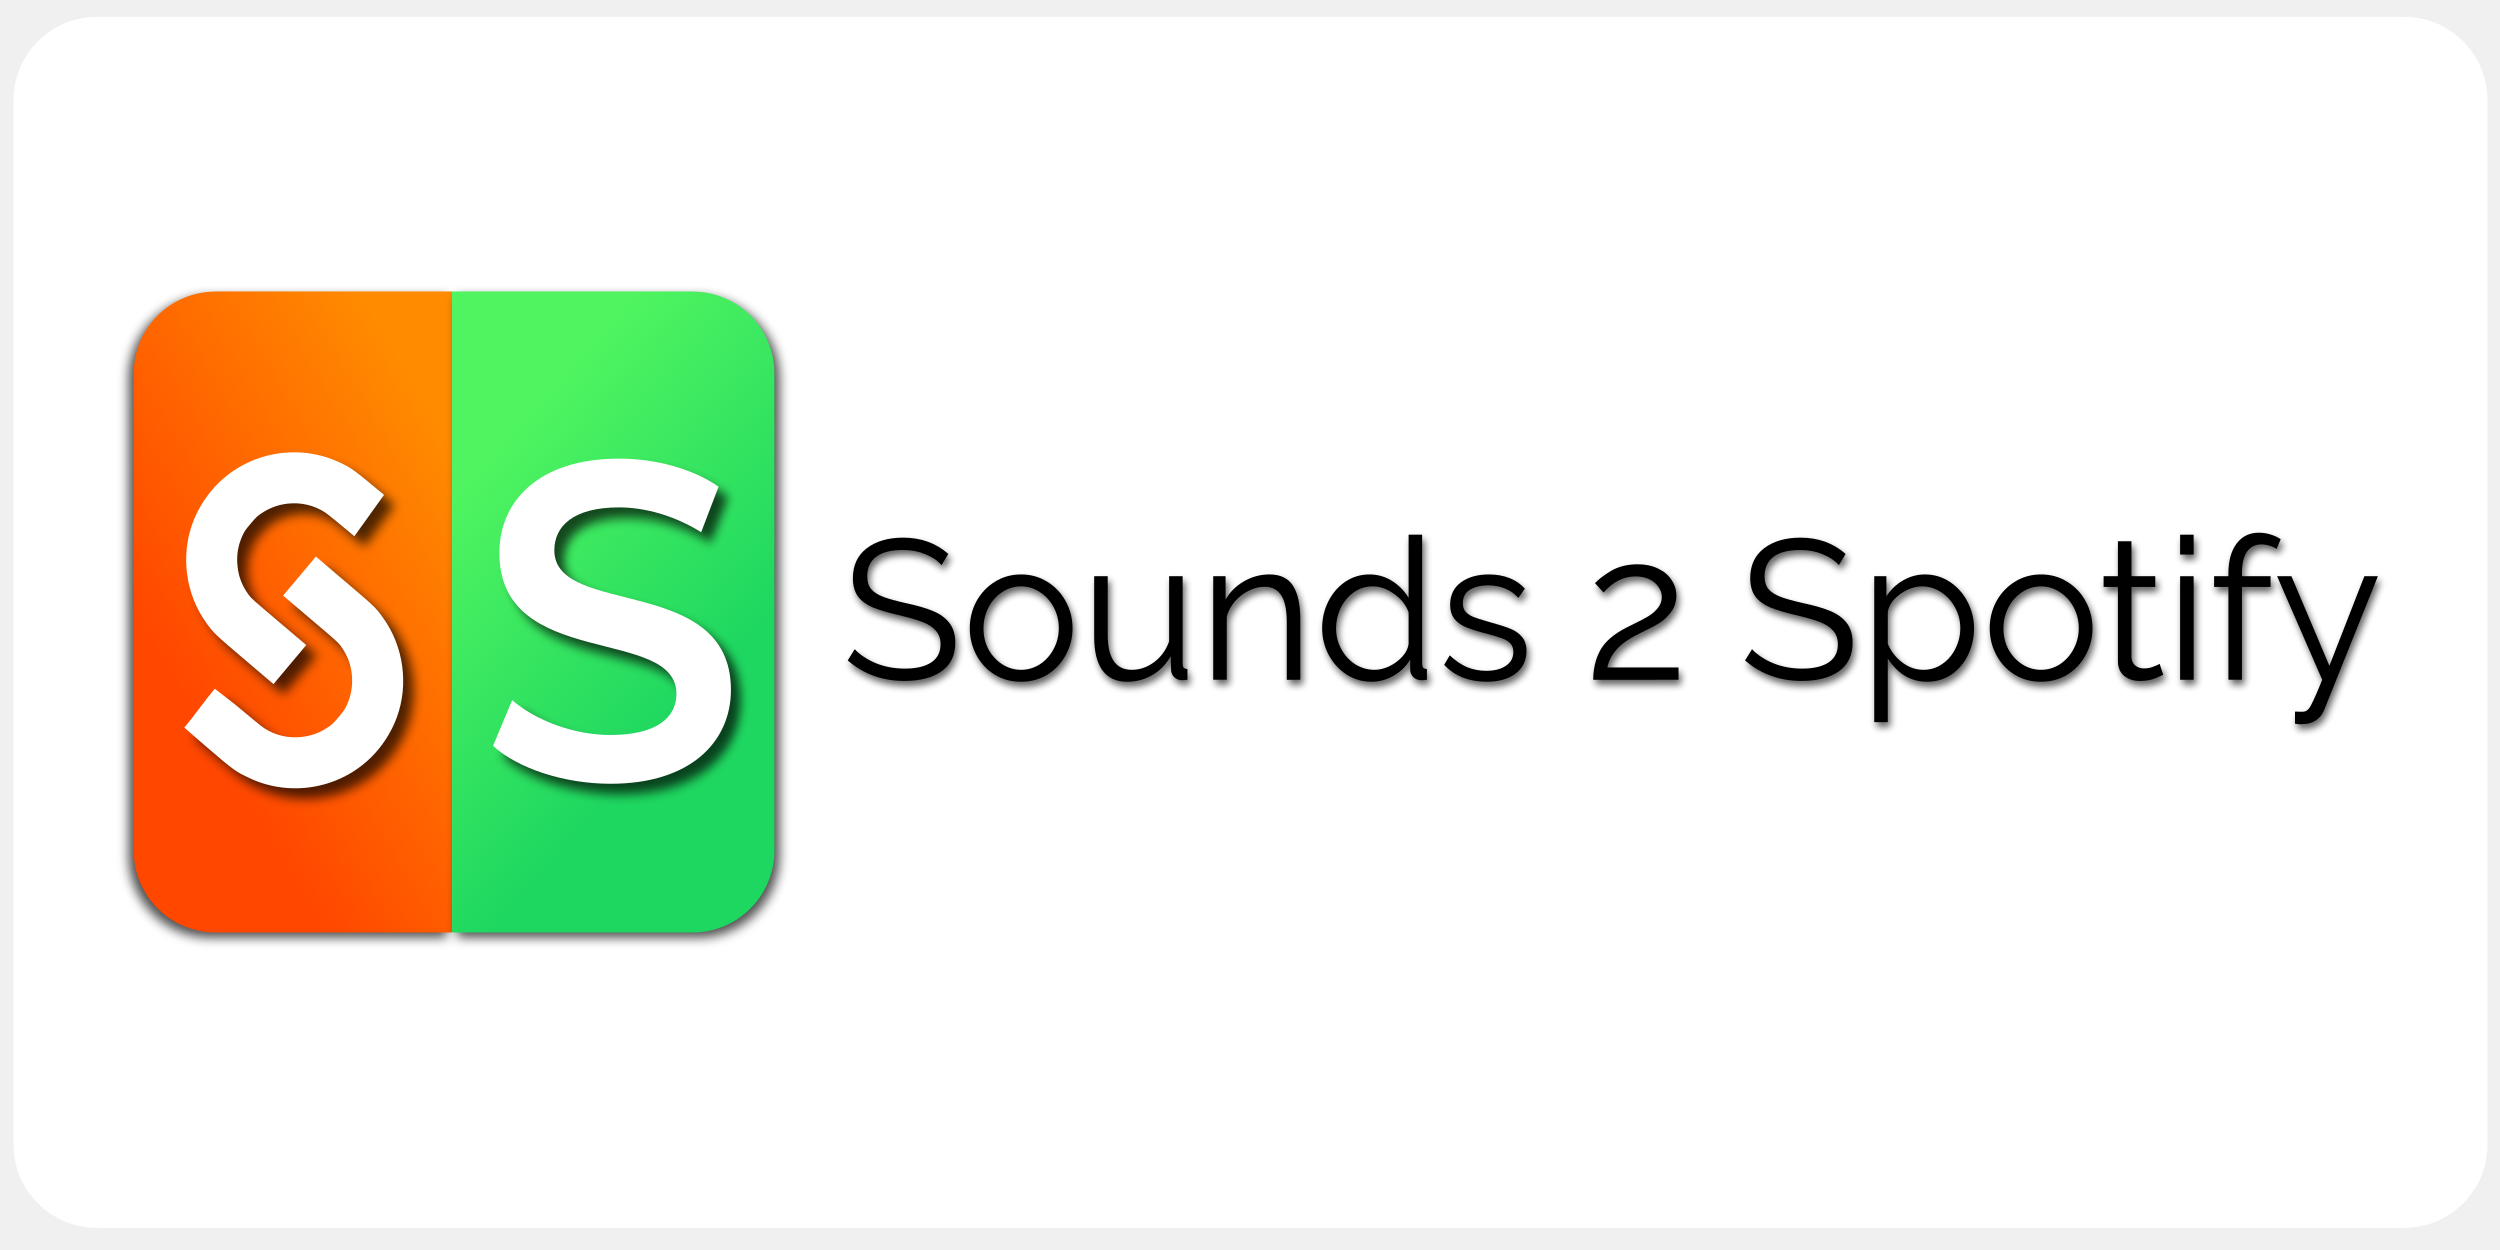
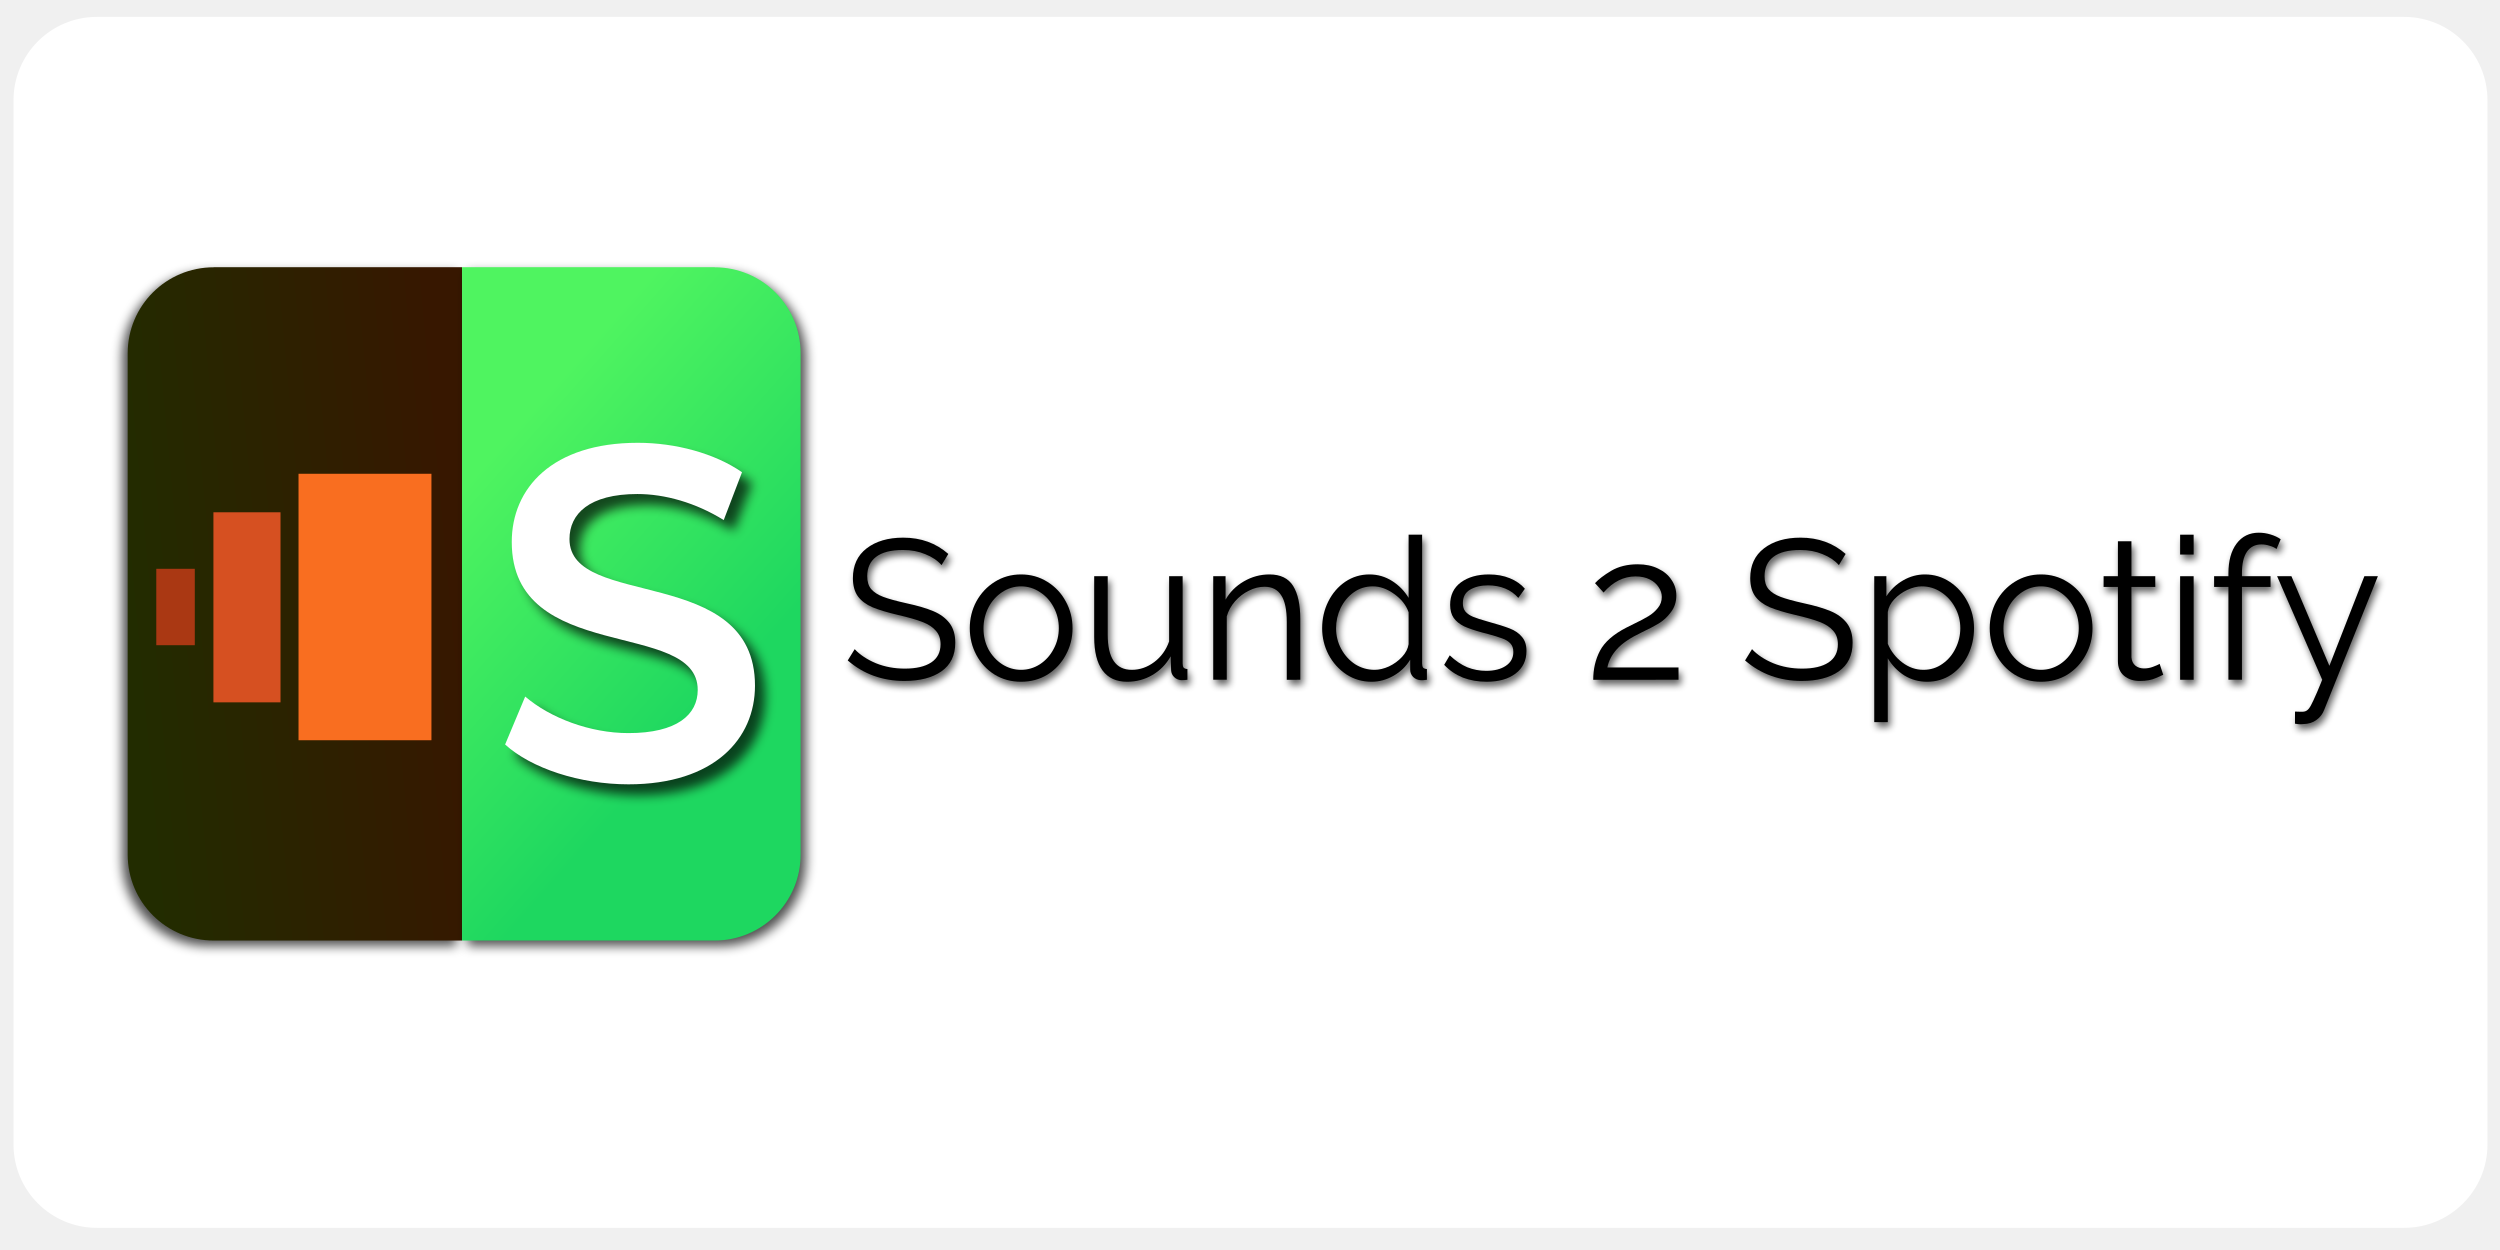
<svg xmlns="http://www.w3.org/2000/svg" xmlns:xlink="http://www.w3.org/1999/xlink" width="1920" height="960" viewBox="0 0 508 254" version="1.1" id="svg4382">
  <defs id="defs4379">
-     <linearGradient xlink:href="#linearGradient1371" id="linearGradient1373" x1="0.163" y1="6.367" x2="6.363" y2="6.367" gradientUnits="userSpaceOnUse" />
-     <linearGradient id="linearGradient1371">
-       <stop style="stop-color:#ff4700;stop-opacity:1;" offset="0" id="stop1367" />
-       <stop style="stop-color:#ff4700;stop-opacity:0;" offset="1" id="stop1369" />
-     </linearGradient>
    <filter style="color-interpolation-filters:sRGB" id="filter3993" x="-0.055" y="-0.019" width="1.094" height="1.047">
      <feFlood flood-opacity="0.694" flood-color="rgb(0,0,0)" result="flood" id="feFlood3983" />
      <feComposite in="flood" in2="SourceGraphic" operator="in" result="composite1" id="feComposite3985" />
      <feGaussianBlur in="composite1" stdDeviation="0.1" result="blur" id="feGaussianBlur3987" />
      <feOffset dx="-0.1" dy="0.1" result="offset" id="feOffset3989" />
      <feComposite in="SourceGraphic" in2="offset" operator="over" result="composite2" id="feComposite3991" />
    </filter>
-     <linearGradient xlink:href="#linearGradient2631" id="linearGradient2606" x1="0.163" y1="6.367" x2="6.125" y2="2.811" gradientUnits="userSpaceOnUse" />
-     <linearGradient id="linearGradient2631">
-       <stop style="stop-color:#ff4700;stop-opacity:1;" offset="0" id="stop2627" />
-       <stop style="stop-color:#ff8b00;stop-opacity:1" offset="1" id="stop2629" />
-     </linearGradient>
    <filter style="color-interpolation-filters:sRGB" id="filter21173" x="-0.057" y="-0.037" width="1.161" height="1.105">
      <feFlood flood-opacity="0.694" flood-color="rgb(0,0,0)" result="flood" id="feFlood21163" />
      <feComposite in="flood" in2="SourceGraphic" operator="in" result="composite1" id="feComposite21165" />
      <feGaussianBlur in="composite1" stdDeviation="0.1" result="blur" id="feGaussianBlur21167" />
      <feOffset dx="0.2" dy="0.2" result="offset" id="feOffset21169" />
      <feComposite in="SourceGraphic" in2="offset" operator="over" result="composite2" id="feComposite21171" />
    </filter>
-     <linearGradient xlink:href="#linearGradient3330" id="linearGradient3332" x1="-12.563" y1="6.367" x2="-7.994" y2="2.348" gradientUnits="userSpaceOnUse" />
    <linearGradient id="linearGradient3330">
      <stop style="stop-color:#1ed760;stop-opacity:1;" offset="0" id="stop3326" />
      <stop style="stop-color:#4ff460;stop-opacity:1" offset="1" id="stop3328" />
    </linearGradient>
    <filter style="color-interpolation-filters:sRGB" id="filter3981" x="-0.054" y="-0.019" width="1.093" height="1.047">
      <feFlood flood-opacity="0.694" flood-color="rgb(0,0,0)" result="flood" id="feFlood3971" />
      <feComposite in="flood" in2="SourceGraphic" operator="in" result="composite1" id="feComposite3973" />
      <feGaussianBlur in="composite1" stdDeviation="0.1" result="blur" id="feGaussianBlur3975" />
      <feOffset dx="-0.1" dy="0.1" result="offset" id="feOffset3977" />
      <feComposite in="SourceGraphic" in2="offset" operator="over" result="composite2" id="feComposite3979" />
    </filter>
    <filter style="color-interpolation-filters:sRGB" id="filter35296" x="-0.049" y="-0.038" width="1.139" height="1.108">
      <feFlood flood-opacity="0.694" flood-color="rgb(0,0,0)" result="flood" id="feFlood35286" />
      <feComposite in="flood" in2="SourceGraphic" operator="in" result="composite1" id="feComposite35288" />
      <feGaussianBlur in="composite1" stdDeviation="0.1" result="blur" id="feGaussianBlur35290" />
      <feOffset dx="0.2" dy="0.2" result="offset" id="feOffset35292" />
      <feComposite in="SourceGraphic" in2="offset" operator="over" result="composite2" id="feComposite35294" />
    </filter>
    <filter style="color-interpolation-filters:sRGB;" id="filter25369" x="-0.006" y="-0.049" width="1.014" height="1.124">
      <feFlood flood-opacity="0.627" flood-color="rgb(0,0,0)" result="flood" id="feFlood25359" />
      <feComposite in="flood" in2="SourceGraphic" operator="in" result="composite1" id="feComposite25361" />
      <feGaussianBlur in="composite1" stdDeviation="0.8" result="blur" id="feGaussianBlur25363" />
      <feOffset dx="0.5" dy="1" result="offset" id="feOffset25365" />
      <feComposite in="SourceGraphic" in2="offset" operator="over" result="composite2" id="feComposite25367" />
    </filter>
+     <linearGradient xlink:href="#linearGradient2631-1" id="linearGradient1373-3" x1="0.163" y1="6.312" x2="6.363" y2="6.367" gradientUnits="userSpaceOnUse" />
+     <linearGradient id="linearGradient2631-1">
+       <stop style="stop-color:#222c00;stop-opacity:1" offset="0" id="stop4266" />
+       <stop style="stop-color:#ff8b00;stop-opacity:1" offset="1" id="stop4268" />
+     </linearGradient>
+     <filter style="color-interpolation-filters:sRGB" id="filter3993-7" x="-0.055" y="-0.019" width="1.094" height="1.047">
+       <feFlood flood-opacity="0.694" flood-color="rgb(0,0,0)" result="flood" id="feFlood3983-1" />
+       <feComposite in="flood" in2="SourceGraphic" operator="in" result="composite1" id="feComposite3985-9" />
+       <feGaussianBlur in="composite1" stdDeviation="0.1" result="blur" id="feGaussianBlur3987-2" />
+       <feOffset dx="-0.1" dy="0.1" result="offset" id="feOffset3989-7" />
+       <feComposite in="SourceGraphic" in2="offset" operator="over" result="composite2" id="feComposite3991-8" />
+     </filter>
+     <linearGradient xlink:href="#linearGradient5272" id="linearGradient2606-3" x1="0.163" y1="6.367" x2="6.198" y2="5.808" gradientUnits="userSpaceOnUse" />
+     <linearGradient id="linearGradient5272">
+       <stop style="stop-color:#222c00;stop-opacity:1" offset="0" id="stop5268" />
+       <stop style="stop-color:#371700;stop-opacity:1" offset="1" id="stop5270" />
+     </linearGradient>
+     <filter style="color-interpolation-filters:sRGB" id="filter3981-2" x="-0.054" y="-0.019" width="1.093" height="1.047">
+       <feFlood flood-opacity="0.694" flood-color="rgb(0,0,0)" result="flood" id="feFlood3971-7" />
+       <feComposite in="flood" in2="SourceGraphic" operator="in" result="composite1" id="feComposite3973-9" />
+       <feGaussianBlur in="composite1" stdDeviation="0.1" result="blur" id="feGaussianBlur3975-1" />
+       <feOffset dx="-0.1" dy="0.1" result="offset" id="feOffset3977-3" />
+       <feComposite in="SourceGraphic" in2="offset" operator="over" result="composite2" id="feComposite3979-0" />
+     </filter>
+     <filter style="color-interpolation-filters:sRGB" id="filter35296-9" x="-0.049" y="-0.038" width="1.139" height="1.108">
+       <feFlood flood-opacity="0.694" flood-color="rgb(0,0,0)" result="flood" id="feFlood35286-1" />
+       <feComposite in="flood" in2="SourceGraphic" operator="in" result="composite1" id="feComposite35288-8" />
+       <feGaussianBlur in="composite1" stdDeviation="0.1" result="blur" id="feGaussianBlur35290-8" />
+       <feOffset dx="0.2" dy="0.2" result="offset" id="feOffset35292-8" />
+       <feComposite in="SourceGraphic" in2="offset" operator="over" result="composite2" id="feComposite35294-4" />
+     </filter>
+     <linearGradient xlink:href="#linearGradient3330" id="linearGradient6264" gradientUnits="userSpaceOnUse" x1="-12.563" y1="6.367" x2="-7.994" y2="2.348" />
  </defs>
  <g id="layer3" />
  <g id="layer2">
    <rect style="fill:#ffffff;fill-opacity:1;stroke-width:0.265" id="rect5328" width="502.708" height="246.062" x="2.747" y="3.434" rx="16.933" ry="16.933" />
    <g aria-label="Sounds 2 Spotify" id="text7008" style="font-size:40.385px;line-height:1.25;font-family:Raleway;-inkscape-font-specification:Raleway;stroke-width:0.421;filter:url(#filter25369)" transform="translate(-8.466667)">
      <path d="m 199.791,114.827 q -1.252,-1.413 -3.312,-2.221 -2.019,-0.848 -4.523,-0.848 -3.675,0 -5.492,1.413 -1.777,1.373 -1.777,3.917 0,1.656 0.808,2.625 0.848,0.969 2.463,1.575 1.615,0.606 4.685,1.292 3.392,0.727 5.492,1.615 2.1,0.888 3.271,2.423 1.171,1.535 1.171,3.998 0,3.837 -2.827,5.815 -2.787,1.938 -7.512,1.938 -6.663,0 -11.51,-4.16 l 1.413,-2.302 q 1.615,1.737 4.321,2.867 2.706,1.09 5.856,1.09 3.473,0 5.371,-1.252 1.898,-1.252 1.898,-3.715 0,-1.696 -0.969,-2.746 -0.929,-1.09 -2.746,-1.777 -1.777,-0.687 -4.927,-1.413 -3.271,-0.767 -5.21,-1.575 -1.938,-0.848 -2.948,-2.221 -1.01,-1.413 -1.01,-3.675 0,-3.917 2.787,-6.058 2.827,-2.181 7.431,-2.181 5.412,0 9.167,3.312 z" id="path23542" />
      <path d="m 205.526,127.669 q 0,-2.948 1.333,-5.452 1.373,-2.504 3.756,-3.998 2.383,-1.494 5.331,-1.494 2.948,0 5.331,1.494 2.423,1.494 3.756,3.998 1.373,2.504 1.373,5.452 0,2.908 -1.373,5.412 -1.333,2.504 -3.715,3.998 -2.383,1.454 -5.371,1.454 -2.988,0 -5.371,-1.454 -2.383,-1.494 -3.715,-3.998 -1.333,-2.504 -1.333,-5.412 z m 10.419,8.44 q 2.06,0 3.837,-1.131 1.777,-1.171 2.787,-3.11 1.05,-1.938 1.05,-4.24 0,-2.302 -1.05,-4.24 -1.01,-1.938 -2.787,-3.069 -1.777,-1.171 -3.837,-1.171 -2.06,0 -3.837,1.171 -1.737,1.131 -2.787,3.11 -1.01,1.979 -1.01,4.281 0,2.302 1.01,4.24 1.05,1.898 2.787,3.029 1.777,1.131 3.837,1.131 z" id="path23544" />
      <path d="m 230.807,117.089 h 2.746 v 11.873 q 0,7.148 4.887,7.148 2.463,0 4.563,-1.575 2.1,-1.575 3.029,-4.2 v -13.246 h 2.746 v 17.729 q 0,0.565 0.202,0.848 0.242,0.242 0.767,0.283 v 2.181 q -0.646,0.081 -1.292,0.081 -0.848,-0.081 -1.413,-0.646 -0.565,-0.565 -0.606,-1.373 l -0.081,-2.827 q -1.373,2.423 -3.715,3.796 -2.342,1.373 -5.129,1.373 -3.312,0 -5.008,-2.302 -1.696,-2.302 -1.696,-6.785 z" id="path23546" />
      <path d="m 269.939,138.129 v -11.752 q 0,-3.715 -1.131,-5.412 -1.09,-1.737 -3.392,-1.737 -1.615,0 -3.19,0.808 -1.575,0.767 -2.787,2.14 -1.212,1.373 -1.696,3.069 v 12.883 h -2.746 v -21.04 h 2.504 v 4.765 q 1.292,-2.302 3.715,-3.715 2.423,-1.413 5.21,-1.413 3.352,0 4.806,2.342 1.454,2.342 1.454,6.744 v 12.317 z" id="path23548" />
      <path d="m 277.128,127.669 q 0,-2.948 1.252,-5.452 1.252,-2.504 3.433,-3.998 2.221,-1.494 4.927,-1.494 2.504,0 4.604,1.333 2.1,1.333 3.352,3.433 v -12.842 h 2.746 v 26.169 q 0,0.565 0.202,0.848 0.242,0.242 0.767,0.283 v 2.181 q -0.848,0.121 -1.252,0.081 -0.888,-0.04 -1.535,-0.646 -0.606,-0.646 -0.606,-1.454 v -2.06 q -1.252,2.06 -3.392,3.271 -2.14,1.212 -4.442,1.212 -2.827,0 -5.129,-1.494 -2.302,-1.535 -3.635,-4.038 -1.292,-2.504 -1.292,-5.331 z m 17.567,-3.271 q -0.767,-2.181 -2.948,-3.715 -2.14,-1.535 -4.321,-1.535 -2.181,0 -3.877,1.212 -1.696,1.212 -2.665,3.19 -0.929,1.938 -0.929,4.119 0,2.262 1.05,4.2 1.05,1.938 2.827,3.11 1.817,1.131 3.958,1.131 1.373,0 2.908,-0.687 1.535,-0.727 2.665,-1.938 1.131,-1.212 1.333,-2.585 z" id="path23550" />
      <path d="m 310.566,138.533 q -2.625,0 -4.846,-0.848 -2.181,-0.888 -3.796,-2.585 l 1.131,-1.938 q 1.737,1.656 3.554,2.423 1.817,0.727 3.837,0.727 2.504,0 3.998,-1.01 1.535,-1.01 1.535,-2.827 0,-1.09 -0.606,-1.737 -0.606,-0.646 -1.656,-1.01 -1.05,-0.404 -3.15,-0.969 l -0.808,-0.202 q -2.383,-0.646 -3.796,-1.292 -1.373,-0.687 -2.1,-1.696 -0.727,-1.05 -0.727,-2.665 0,-2.948 2.181,-4.563 2.221,-1.615 5.694,-1.615 2.383,0 4.24,0.767 1.898,0.767 3.069,2.14 l -1.333,1.858 q -1.09,-1.252 -2.665,-1.898 -1.575,-0.646 -3.473,-0.646 -2.181,0 -3.675,0.888 -1.454,0.848 -1.454,2.746 0,1.05 0.525,1.696 0.565,0.646 1.535,1.05 0.969,0.404 2.988,0.969 2.948,0.808 4.483,1.413 1.575,0.606 2.463,1.696 0.929,1.05 0.929,2.867 0,2.908 -2.221,4.604 -2.181,1.656 -5.856,1.656 z" id="path23552" />
      <path d="m 332.212,138.129 q 0,-3.271 1.373,-5.896 1.413,-2.665 5.331,-4.685 l 1.535,-0.767 q 1.858,-0.888 2.988,-1.575 1.131,-0.687 1.898,-1.656 0.808,-0.969 0.808,-2.262 0,-1.05 -0.646,-1.979 -0.606,-0.969 -1.817,-1.575 -1.212,-0.606 -2.867,-0.606 -3.635,0 -6.502,3.271 l -1.737,-1.898 q 1.05,-1.171 3.271,-2.504 2.262,-1.333 5.412,-1.333 2.383,0 4.16,0.888 1.777,0.848 2.706,2.302 0.969,1.413 0.969,3.15 0,1.979 -1.131,3.433 -1.09,1.454 -2.463,2.262 -1.333,0.808 -3.392,1.777 -3.554,1.696 -5.088,3.433 -1.535,1.696 -1.938,3.715 h 14.458 v 2.504 z" id="path23554" />
      <path d="m 382.128,114.827 q -1.252,-1.413 -3.312,-2.221 -2.019,-0.848 -4.523,-0.848 -3.675,0 -5.492,1.413 -1.777,1.373 -1.777,3.917 0,1.656 0.808,2.625 0.848,0.969 2.463,1.575 1.615,0.606 4.685,1.292 3.392,0.727 5.492,1.615 2.1,0.888 3.271,2.423 1.171,1.535 1.171,3.998 0,3.837 -2.827,5.815 -2.787,1.938 -7.512,1.938 -6.663,0 -11.51,-4.16 l 1.413,-2.302 q 1.615,1.737 4.321,2.867 2.706,1.09 5.856,1.09 3.473,0 5.371,-1.252 1.898,-1.252 1.898,-3.715 0,-1.696 -0.969,-2.746 -0.929,-1.09 -2.746,-1.777 -1.777,-0.687 -4.927,-1.413 -3.271,-0.767 -5.21,-1.575 -1.938,-0.848 -2.948,-2.221 -1.01,-1.413 -1.01,-3.675 0,-3.917 2.787,-6.058 2.827,-2.181 7.431,-2.181 5.412,0 9.167,3.312 z" id="path23556" />
      <path d="m 392.062,146.731 h -2.746 v -29.642 h 2.463 v 4.079 q 1.292,-2.019 3.392,-3.231 2.1,-1.212 4.442,-1.212 2.787,0 5.088,1.535 2.302,1.535 3.594,4.079 1.292,2.504 1.292,5.29 0,2.948 -1.212,5.452 -1.212,2.504 -3.392,3.998 -2.181,1.454 -4.927,1.454 -2.544,0 -4.644,-1.292 -2.06,-1.333 -3.352,-3.473 z m 14.74,-19.102 q 0,-2.221 -1.05,-4.16 -1.05,-1.979 -2.867,-3.15 -1.777,-1.171 -3.917,-1.171 -1.373,0 -2.948,0.727 -1.535,0.727 -2.665,1.938 -1.09,1.171 -1.292,2.544 v 6.462 q 0.969,2.302 2.948,3.796 1.979,1.494 4.281,1.494 2.181,0 3.877,-1.212 1.737,-1.212 2.665,-3.15 0.969,-1.938 0.969,-4.119 z" id="path23558" />
      <path d="m 412.78,127.669 q 0,-2.948 1.333,-5.452 1.373,-2.504 3.756,-3.998 2.383,-1.494 5.331,-1.494 2.948,0 5.331,1.494 2.423,1.494 3.756,3.998 1.373,2.504 1.373,5.452 0,2.908 -1.373,5.412 -1.333,2.504 -3.715,3.998 -2.383,1.454 -5.371,1.454 -2.988,0 -5.371,-1.454 -2.383,-1.494 -3.715,-3.998 -1.333,-2.504 -1.333,-5.412 z m 10.419,8.44 q 2.06,0 3.837,-1.131 1.777,-1.171 2.787,-3.11 1.05,-1.938 1.05,-4.24 0,-2.302 -1.05,-4.24 -1.01,-1.938 -2.787,-3.069 -1.777,-1.171 -3.837,-1.171 -2.06,0 -3.837,1.171 -1.737,1.131 -2.787,3.11 -1.01,1.979 -1.01,4.281 0,2.302 1.01,4.24 1.05,1.898 2.787,3.029 1.777,1.131 3.837,1.131 z" id="path23560" />
      <path d="m 448.035,137.119 q -0.121,0.04 -1.454,0.646 -1.292,0.606 -3.312,0.606 -1.898,0 -3.19,-1.05 -1.252,-1.05 -1.252,-2.988 v -15.063 h -2.908 v -2.181 h 2.908 v -7.108 h 2.746 v 7.108 h 4.846 v 2.181 h -4.846 v 14.296 q 0.081,1.09 0.808,1.696 0.727,0.565 1.737,0.565 0.969,0 1.817,-0.323 0.888,-0.323 1.373,-0.606 z" id="path23562" />
      <path d="m 451.468,112.687 v -4.038 h 2.746 v 4.038 z m 0,25.442 v -21.04 h 2.746 v 21.04 z" id="path23564" />
      <path d="m 461.282,119.269 h -2.908 v -2.181 h 2.908 v -0.565 q 0,-3.837 1.656,-6.058 1.656,-2.221 4.523,-2.221 1.212,0 2.383,0.363 1.212,0.363 2.06,0.969 l -0.848,1.979 q -0.525,-0.404 -1.373,-0.646 -0.848,-0.283 -1.696,-0.283 -1.898,0 -2.948,1.494 -1.01,1.494 -1.01,4.321 v 0.646 h 5.815 v 2.181 h -5.815 v 18.86 h -2.746 z" id="path23566" />
      <path d="m 474.81,144.591 q 0.404,0.04 1.212,0.04 0.525,0 0.646,-0.04 0.525,-0.081 0.929,-0.565 0.404,-0.485 0.969,-1.737 0.606,-1.252 1.777,-4.16 l -9.167,-21.04 h 2.908 l 7.713,18.213 7.108,-18.213 h 2.746 l -10.904,27.139 q -0.485,1.292 -1.575,2.06 -1.05,0.808 -2.706,0.848 l -0.525,0.04 q -0.444,0 -1.131,-0.121 z" id="path23568" />
    </g>
  </g>
  <g id="layer1">
-     <g id="g4726" transform="translate(-8.995834)">
-       <g id="g1185" style="fill:url(#linearGradient1373);fill-opacity:1;filter:url(#filter3993)" transform="matrix(10.49833,0,0,10.49833,34.45962,57.51929)">
-         <path id="rect19395-6" style="fill:url(#linearGradient2606);fill-opacity:1;stroke-width:0.207" d="m 1.751,0.163 c 1.532,0 -2.769,-1.48e-6 4.573,0 V 12.57 l -4.573,-10e-7 c -0.879,0 -1.588,-0.708 -1.588,-1.587 V 1.751 c 0,-0.879 0.708,-1.587 1.588,-1.587 z" />
-       </g>
-       <g id="g19680" style="filter:url(#filter21173)" transform="matrix(10.49833,0,0,10.49833,33.76516,57.51929)">
-         <path style="fill:#ffffff;fill-opacity:1;stroke:none;stroke-width:0.01;stroke-opacity:1" d="M 1.877,3.863 C 2.505,3.254 3.459,3.102 4.246,3.486 4.456,3.589 4.48,3.606 5.074,4.099 L 4.5,4.9 C 4.189,4.639 3.982,4.471 3.934,4.44 3.718,4.299 3.462,4.24 3.203,4.27 c -0.187,0.022 -0.362,0.088 -0.517,0.197 -0.074,0.052 -0.094,0.071 -0.195,0.191 -0.101,0.12 -0.116,0.143 -0.155,0.225 -0.089,0.192 -0.122,0.394 -0.097,0.608 0.023,0.203 0.091,0.374 0.217,0.546 0.05,0.067 0.076,0.091 0.582,0.52 L 3.568,7.006 3.251,7.384 2.934,7.762 2.389,7.299 C 1.796,6.795 1.776,6.775 1.634,6.578 1.235,6.025 1.134,5.288 1.368,4.648 1.473,4.359 1.657,4.077 1.877,3.863 Z" id="path17679" />
-         <path style="fill:#ffffff;fill-opacity:1;stroke:none;stroke-width:0.01;stroke-opacity:1" d="M 4.811,9.192 C 4.183,9.801 3.229,9.953 2.442,9.569 2.232,9.467 2.197,9.463 1.614,8.957 L 1.208,8.604 C 1.42,8.352 1.586,8.104 1.798,7.852 L 2.189,8.155 C 2.499,8.416 2.707,8.585 2.755,8.616 2.97,8.756 3.226,8.815 3.485,8.785 3.672,8.764 3.847,8.697 4.002,8.589 4.077,8.537 4.096,8.518 4.197,8.398 4.298,8.277 4.313,8.255 4.352,8.173 4.441,7.981 4.473,7.779 4.449,7.565 4.426,7.361 4.358,7.191 4.232,7.019 4.182,6.952 4.155,6.928 3.65,6.499 L 3.12,6.049 3.438,5.672 3.755,5.294 4.299,5.757 C 4.892,6.261 4.913,6.28 5.054,6.477 5.453,7.03 5.555,7.768 5.321,8.408 5.215,8.696 5.032,8.979 4.811,9.192 Z" id="path17679-6" />
-         <text xml:space="preserve" style="font-size:10.583px;line-height:1.25;font-family:Montserrat;-inkscape-font-specification:Montserrat;stroke-width:0.265" x="7.855" y="6.763" id="text11338">
-           <tspan id="tspan11336" style="stroke-width:0.265" x="7.855" y="6.763" />
-         </text>
-       </g>
-       <path id="rect19395-6-5" style="fill:url(#linearGradient3332);fill-opacity:1;stroke-width:0.207;filter:url(#filter3981)" transform="matrix(-10.49833,0,0,10.49833,34.45962,57.51929)" d="m -10.976,0.163 h 4.652 V 12.57 l -4.652,-10e-7 c -0.879,0 -1.587,-0.708 -1.587,-1.587 V 1.751 c 0,-0.879 0.708,-1.587 1.587,-1.587 z" />
-       <g aria-label="S" transform="matrix(9.882888,0,0,10.48722,37.83988,60.26246)" id="text7977" style="font-weight:600;font-size:8.75px;line-height:1.25;font-family:Montserrat;-inkscape-font-specification:'Montserrat Semi-Bold';fill:#ffffff;stroke-width:0.219;filter:url(#filter35296)">
-         <path d="m 9.634,9.44 c 1.68,0 2.476,-0.84 2.476,-1.82 0,-2.249 -3.631,-1.4 -3.631,-2.704 0,-0.464 0.385,-0.831 1.33,-0.831 0.534,0 1.138,0.158 1.689,0.481 L 11.856,3.683 C 11.322,3.333 10.552,3.14 9.817,3.14 c -1.68,0 -2.468,0.84 -2.468,1.829 0,2.275 3.64,1.409 3.64,2.73 0,0.455 -0.403,0.796 -1.356,0.796 -0.753,0 -1.531,-0.28 -2.021,-0.674 L 7.219,8.705 C 7.726,9.143 8.68,9.44 9.634,9.44 Z" id="path34155" />
+     <g id="g1185-9" style="fill:url(#linearGradient1373-3);fill-opacity:1;stroke-width:1;stroke-miterlimit:4;stroke-dasharray:none;filter:url(#filter3993-7)" transform="matrix(11.02758,0,0,11.02758,24.14744,52.50409)">
+       <path id="rect19395-6-1" style="fill:url(#linearGradient2606-3);fill-opacity:1;stroke-width:1;stroke-miterlimit:4;stroke-dasharray:none" d="m 1.751,0.163 c 1.532,0 -2.769,-1.48e-6 4.573,0 V 12.57 l -4.573,-10e-7 c -0.879,0 -1.588,-0.708 -1.588,-1.587 V 1.751 c 0,-0.879 0.708,-1.587 1.588,-1.587 z" />
+     </g>
+     <path id="rect19395-6-5-2" style="fill:url(#linearGradient6264);fill-opacity:1;stroke-width:0.207;filter:url(#filter3981-2)" transform="matrix(-11.02758,0,0,11.02758,24.14744,52.50409)" d="m -10.976,0.163 h 4.652 V 12.57 l -4.652,-10e-7 c -0.879,0 -1.587,-0.708 -1.587,-1.587 V 1.751 c 0,-0.879 0.708,-1.587 1.587,-1.587 z" />
+     <g aria-label="S" transform="matrix(10.3811,0,0,11.0159,27.69811,55.38555)" id="text7977-3" style="font-weight:600;font-size:8.75px;line-height:1.25;font-family:Montserrat;-inkscape-font-specification:'Montserrat Semi-Bold';fill:#ffffff;stroke-width:0.219;filter:url(#filter35296-9)">
+       <path d="m 9.634,9.44 c 1.68,0 2.476,-0.84 2.476,-1.82 0,-2.249 -3.631,-1.4 -3.631,-2.704 0,-0.464 0.385,-0.831 1.33,-0.831 0.534,0 1.138,0.158 1.689,0.481 L 11.856,3.683 C 11.322,3.333 10.552,3.14 9.817,3.14 c -1.68,0 -2.468,0.84 -2.468,1.829 0,2.275 3.64,1.409 3.64,2.73 0,0.455 -0.403,0.796 -1.356,0.796 -0.753,0 -1.531,-0.28 -2.021,-0.674 L 7.219,8.705 C 7.726,9.143 8.68,9.44 9.634,9.44 Z" id="path34155-4" />
+     </g>
+     <g id="g2205" transform="matrix(1.474613,0,0,1.474613,-88.45609,250.4548)">
+       <g id="g2316">
+         <path style="fill:#f96e20;stroke-width:0.086" d="m 101.122,-86.2 v -18.359 h 9.158 9.158 v 18.359 18.359 h -9.158 -9.158 z" id="path2211" />
+         <path style="fill:#d65021;stroke-width:0.086" d="m 89.396,-86.157 v -13.095 h 4.622 4.622 v 13.095 13.095 h -4.622 -4.622 z" id="path2209" />
+         <path style="fill:#aa3813;stroke-width:0.086" d="m 81.522,-86.2 v -5.264 h 2.653 2.653 v 5.264 5.264 h -2.653 -2.653 z" id="path2207" />
      </g>
    </g>
  </g>
</svg>
